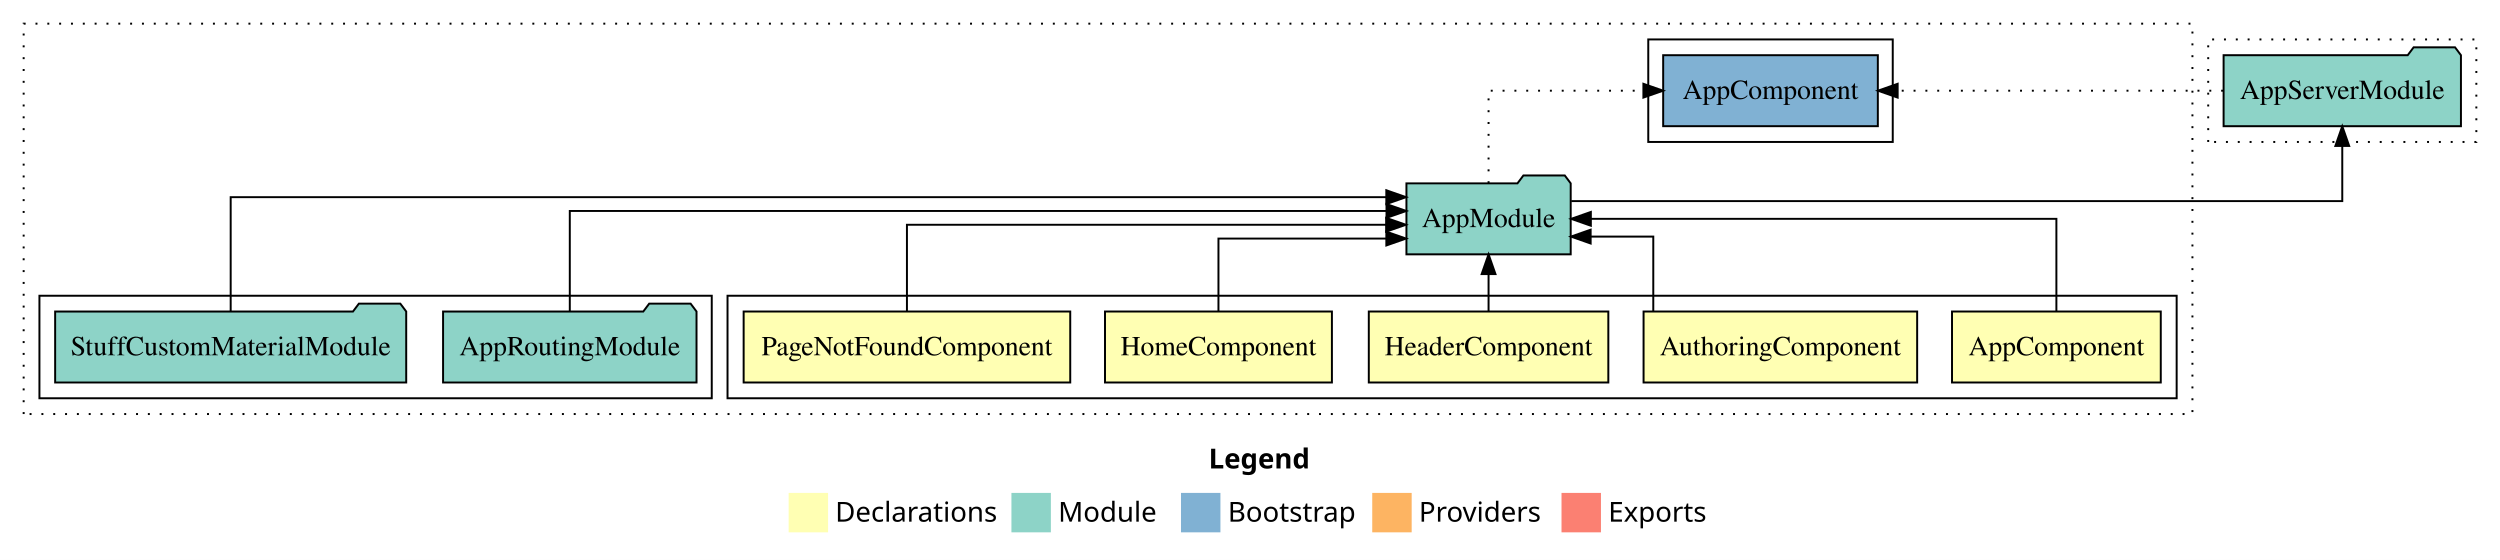
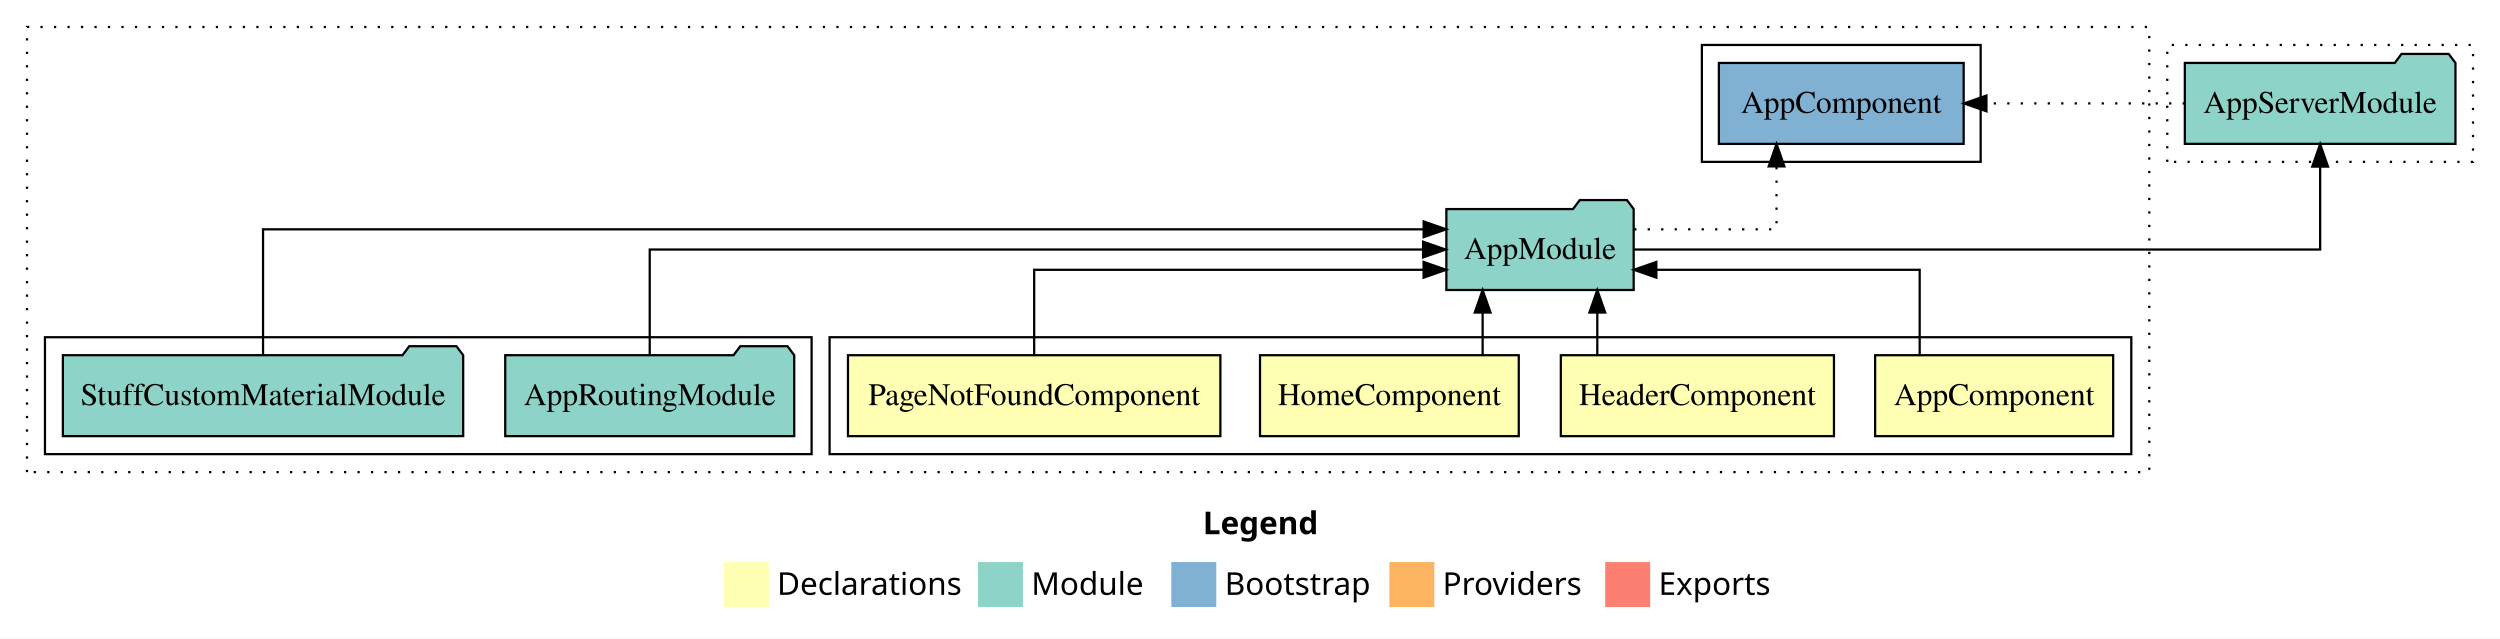
- <svg xmlns="http://www.w3.org/2000/svg" width="1268pt" height="284pt" viewBox="0.00 0.00 1268.00 284.00">
+ <svg xmlns="http://www.w3.org/2000/svg" width="1112pt" height="284pt" viewBox="0.00 0.00 1112.00 284.00">
  <g id="graph0" class="graph" transform="scale(1 1) rotate(0) translate(4 280)">
-     <polygon fill="#ffffff" stroke="transparent" points="-4,4 -4,-280 1264,-280 1264,4 -4,4" />
-     <text text-anchor="start" x="609.009" y="-42.4" font-family="sans-serif" font-weight="bold" font-size="14.00" fill="#000000">Legend</text>
-     <polygon fill="#ffffb3" stroke="transparent" points="396,-10 396,-30 416,-30 416,-10 396,-10" />
-     <text text-anchor="start" x="419.629" y="-15.4" font-family="sans-serif" font-size="14.00" fill="#000000">  Declarations</text>
-     <polygon fill="#8dd3c7" stroke="transparent" points="509,-10 509,-30 529,-30 529,-10 509,-10" />
-     <text text-anchor="start" x="532.725" y="-15.4" font-family="sans-serif" font-size="14.00" fill="#000000">  Module</text>
-     <polygon fill="#80b1d3" stroke="transparent" points="595,-10 595,-30 615,-30 615,-10 595,-10" />
-     <text text-anchor="start" x="618.781" y="-15.4" font-family="sans-serif" font-size="14.00" fill="#000000">  Bootstrap</text>
-     <polygon fill="#fdb462" stroke="transparent" points="692,-10 692,-30 712,-30 712,-10 692,-10" />
-     <text text-anchor="start" x="715.673" y="-15.4" font-family="sans-serif" font-size="14.00" fill="#000000">  Providers</text>
-     <polygon fill="#fb8072" stroke="transparent" points="788,-10 788,-30 808,-30 808,-10 788,-10" />
-     <text text-anchor="start" x="811.726" y="-15.4" font-family="sans-serif" font-size="14.00" fill="#000000">  Exports</text>
+     <polygon fill="#ffffff" stroke="transparent" points="-4,4 -4,-280 1108,-280 1108,4 -4,4" />
+     <text text-anchor="start" x="531.009" y="-42.4" font-family="sans-serif" font-weight="bold" font-size="14.00" fill="#000000">Legend</text>
+     <polygon fill="#ffffb3" stroke="transparent" points="318,-10 318,-30 338,-30 338,-10 318,-10" />
+     <text text-anchor="start" x="341.629" y="-15.4" font-family="sans-serif" font-size="14.00" fill="#000000">  Declarations</text>
+     <polygon fill="#8dd3c7" stroke="transparent" points="431,-10 431,-30 451,-30 451,-10 431,-10" />
+     <text text-anchor="start" x="454.725" y="-15.4" font-family="sans-serif" font-size="14.00" fill="#000000">  Module</text>
+     <polygon fill="#80b1d3" stroke="transparent" points="517,-10 517,-30 537,-30 537,-10 517,-10" />
+     <text text-anchor="start" x="540.781" y="-15.4" font-family="sans-serif" font-size="14.00" fill="#000000">  Bootstrap</text>
+     <polygon fill="#fdb462" stroke="transparent" points="614,-10 614,-30 634,-30 634,-10 614,-10" />
+     <text text-anchor="start" x="637.673" y="-15.4" font-family="sans-serif" font-size="14.00" fill="#000000">  Providers</text>
+     <polygon fill="#fb8072" stroke="transparent" points="710,-10 710,-30 730,-30 730,-10 710,-10" />
+     <text text-anchor="start" x="733.726" y="-15.4" font-family="sans-serif" font-size="14.00" fill="#000000">  Exports</text>
    <g id="clust1" class="cluster">
-       <polygon fill="none" stroke="#000000" stroke-dasharray="1,5" points="8,-70 8,-268 1108,-268 1108,-70 8,-70" />
+       <polygon fill="none" stroke="#000000" stroke-dasharray="1,5" points="8,-70 8,-268 952,-268 952,-70 8,-70" />
    </g>
    <g id="clust2" class="cluster">
-       <polygon fill="none" stroke="#000000" points="365,-78 365,-130 1100,-130 1100,-78 365,-78" />
+       <polygon fill="none" stroke="#000000" points="365,-78 365,-130 944,-130 944,-78 365,-78" />
    </g>
-     <g id="clust8" class="cluster">
+     <g id="clust7" class="cluster">
      <polygon fill="none" stroke="#000000" points="16,-78 16,-130 357,-130 357,-78 16,-78" />
    </g>
-     <g id="clust10" class="cluster">
-       <polygon fill="none" stroke="#000000" points="832,-208 832,-260 956,-260 956,-208 832,-208" />
+     <g id="clust9" class="cluster">
+       <polygon fill="none" stroke="#000000" points="753,-208 753,-260 877,-260 877,-208 753,-208" />
    </g>
-     <g id="clust18" class="cluster">
-       <polygon fill="none" stroke="#000000" stroke-dasharray="1,5" points="1116,-208 1116,-260 1252,-260 1252,-208 1116,-208" />
+     <g id="clust17" class="cluster">
+       <polygon fill="none" stroke="#000000" stroke-dasharray="1,5" points="960,-208 960,-260 1096,-260 1096,-208 960,-208" />
    </g>
    <g id="node1" class="node">
-       <polygon fill="#ffffb3" stroke="#000000" points="1091.94,-122 986.06,-122 986.06,-86 1091.94,-86 1091.94,-122" />
-       <text text-anchor="middle" x="1039" y="-99.8" font-family="Times,serif" font-size="14.00" fill="#000000">AppComponent</text>
+       <polygon fill="#ffffb3" stroke="#000000" points="935.94,-122 830.06,-122 830.06,-86 935.94,-86 935.94,-122" />
+       <text text-anchor="middle" x="883" y="-99.8" font-family="Times,serif" font-size="14.00" fill="#000000">AppComponent</text>
    </g>
-     <g id="node6" class="node">
-       <polygon fill="#8dd3c7" stroke="#000000" points="792.657,-187 789.657,-191 768.657,-191 765.657,-187 709.343,-187 709.343,-151 792.657,-151 792.657,-187" />
-       <text text-anchor="middle" x="751" y="-164.8" font-family="Times,serif" font-size="14.00" fill="#000000">AppModule</text>
+     <g id="node5" class="node">
+       <polygon fill="#8dd3c7" stroke="#000000" points="722.657,-187 719.657,-191 698.657,-191 695.657,-187 639.343,-187 639.343,-151 722.657,-151 722.657,-187" />
+       <text text-anchor="middle" x="681" y="-164.8" font-family="Times,serif" font-size="14.00" fill="#000000">AppModule</text>
    </g>
    <g id="edge1" class="edge">
-       <path fill="none" stroke="#000000" d="M1039,-122.106C1039,-141.339 1039,-169 1039,-169 1039,-169 802.878,-169 802.878,-169" />
-       <polygon fill="#000000" stroke="#000000" points="802.878,-165.5 792.878,-169 802.878,-172.5 802.878,-165.5" />
+       <path fill="none" stroke="#000000" d="M849.875,-122.027C849.875,-138.398 849.875,-160 849.875,-160 849.875,-160 732.744,-160 732.744,-160" />
+       <polygon fill="#000000" stroke="#000000" points="732.744,-156.5 722.744,-160 732.744,-163.5 732.744,-156.5" />
    </g>
    <g id="node2" class="node">
-       <polygon fill="#ffffb3" stroke="#000000" points="968.381,-122 829.619,-122 829.619,-86 968.381,-86 968.381,-122" />
-       <text text-anchor="middle" x="899" y="-99.8" font-family="Times,serif" font-size="14.00" fill="#000000">AuthoringComponent</text>
-     </g>
-     <g id="edge2" class="edge">
-       <path fill="none" stroke="#000000" d="M834.545,-122.027C834.545,-138.398 834.545,-160 834.545,-160 834.545,-160 802.773,-160 802.773,-160" />
-       <polygon fill="#000000" stroke="#000000" points="802.773,-156.5 792.773,-160 802.773,-163.5 802.773,-156.5" />
-     </g>
-     <g id="node3" class="node">
      <polygon fill="#ffffb3" stroke="#000000" points="811.744,-122 690.256,-122 690.256,-86 811.744,-86 811.744,-122" />
      <text text-anchor="middle" x="751" y="-99.8" font-family="Times,serif" font-size="14.00" fill="#000000">HeaderComponent</text>
    </g>
-     <g id="edge3" class="edge">
-       <path fill="none" stroke="#000000" d="M751,-122.106C751,-122.106 751,-140.991 751,-140.991" />
-       <polygon fill="#000000" stroke="#000000" points="747.5,-140.991 751,-150.991 754.5,-140.991 747.5,-140.991" />
+     <g id="edge2" class="edge">
+       <path fill="none" stroke="#000000" d="M706.478,-122.106C706.478,-122.106 706.478,-140.991 706.478,-140.991" />
+       <polygon fill="#000000" stroke="#000000" points="702.978,-140.991 706.478,-150.991 709.978,-140.991 702.978,-140.991" />
    </g>
-     <g id="node4" class="node">
+     <g id="node3" class="node">
      <polygon fill="#ffffb3" stroke="#000000" points="671.545,-122 556.455,-122 556.455,-86 671.545,-86 671.545,-122" />
      <text text-anchor="middle" x="614" y="-99.8" font-family="Times,serif" font-size="14.00" fill="#000000">HomeComponent</text>
    </g>
-     <g id="edge4" class="edge">
-       <path fill="none" stroke="#000000" d="M614,-122.009C614,-138.049 614,-159 614,-159 614,-159 699.151,-159 699.151,-159" />
-       <polygon fill="#000000" stroke="#000000" points="699.151,-162.5 709.151,-159 699.151,-155.5 699.151,-162.5" />
+     <g id="edge3" class="edge">
+       <path fill="none" stroke="#000000" d="M655.472,-122.106C655.472,-122.106 655.472,-140.991 655.472,-140.991" />
+       <polygon fill="#000000" stroke="#000000" points="651.972,-140.991 655.472,-150.991 658.972,-140.991 651.972,-140.991" />
    </g>
-     <g id="node5" class="node">
+     <g id="node4" class="node">
      <polygon fill="#ffffb3" stroke="#000000" points="538.824,-122 373.176,-122 373.176,-86 538.824,-86 538.824,-122" />
      <text text-anchor="middle" x="456" y="-99.8" font-family="Times,serif" font-size="14.00" fill="#000000">PageNotFoundComponent</text>
    </g>
-     <g id="edge5" class="edge">
-       <path fill="none" stroke="#000000" d="M456,-122.267C456,-140.555 456,-166 456,-166 456,-166 699.047,-166 699.047,-166" />
-       <polygon fill="#000000" stroke="#000000" points="699.047,-169.5 709.047,-166 699.047,-162.5 699.047,-169.5" />
+     <g id="edge4" class="edge">
+       <path fill="none" stroke="#000000" d="M456,-122.027C456,-138.398 456,-160 456,-160 456,-160 629.207,-160 629.207,-160" />
+       <polygon fill="#000000" stroke="#000000" points="629.207,-163.5 639.207,-160 629.207,-156.5 629.207,-163.5" />
+     </g>
+     <g id="node8" class="node">
+       <polygon fill="#80b1d3" stroke="#000000" points="869.439,-252 760.561,-252 760.561,-216 869.439,-216 869.439,-252" />
+       <text text-anchor="middle" x="815" y="-229.8" font-family="Times,serif" font-size="14.00" fill="#000000">AppComponent </text>
+     </g>
+     <g id="edge7" class="edge">
+       <path fill="none" stroke="#000000" stroke-dasharray="1,5" d="M722.88,-178C752.218,-178 786.201,-178 786.201,-178 786.201,-178 786.201,-205.973 786.201,-205.973" />
+       <polygon fill="#000000" stroke="#000000" points="782.701,-205.973 786.201,-215.973 789.701,-205.973 782.701,-205.973" />
    </g>
    <g id="node9" class="node">
-       <polygon fill="#80b1d3" stroke="#000000" points="948.439,-252 839.561,-252 839.561,-216 948.439,-216 948.439,-252" />
-       <text text-anchor="middle" x="894" y="-229.8" font-family="Times,serif" font-size="14.00" fill="#000000">AppComponent </text>
+       <polygon fill="#8dd3c7" stroke="#000000" points="1088.189,-252 1085.189,-256 1064.189,-256 1061.189,-252 967.811,-252 967.811,-216 1088.189,-216 1088.189,-252" />
+       <text text-anchor="middle" x="1028" y="-229.8" font-family="Times,serif" font-size="14.00" fill="#000000">AppServerModule</text>
    </g>
    <g id="edge8" class="edge">
-       <path fill="none" stroke="#000000" stroke-dasharray="1,5" d="M751,-187.106C751,-206.339 751,-234 751,-234 751,-234 829.53,-234 829.53,-234" />
-       <polygon fill="#000000" stroke="#000000" points="829.53,-237.5 839.53,-234 829.53,-230.5 829.53,-237.5" />
+       <path fill="none" stroke="#000000" d="M722.856,-169C815.148,-169 1028,-169 1028,-169 1028,-169 1028,-205.894 1028,-205.894" />
+       <polygon fill="#000000" stroke="#000000" points="1024.5,-205.894 1028,-215.894 1031.5,-205.894 1024.5,-205.894" />
    </g>
-     <g id="node10" class="node">
-       <polygon fill="#8dd3c7" stroke="#000000" points="1244.189,-252 1241.189,-256 1220.189,-256 1217.189,-252 1123.811,-252 1123.811,-216 1244.189,-216 1244.189,-252" />
-       <text text-anchor="middle" x="1184" y="-229.8" font-family="Times,serif" font-size="14.00" fill="#000000">AppServerModule</text>
-     </g>
-     <g id="edge9" class="edge">
-       <path fill="none" stroke="#000000" d="M792.911,-178C901.578,-178 1184,-178 1184,-178 1184,-178 1184,-205.973 1184,-205.973" />
-       <polygon fill="#000000" stroke="#000000" points="1180.5,-205.973 1184,-215.973 1187.5,-205.973 1180.5,-205.973" />
-     </g>
-     <g id="node7" class="node">
+     <g id="node6" class="node">
      <polygon fill="#8dd3c7" stroke="#000000" points="349.274,-122 346.274,-126 325.274,-126 322.274,-122 220.726,-122 220.726,-86 349.274,-86 349.274,-122" />
      <text text-anchor="middle" x="285" y="-99.8" font-family="Times,serif" font-size="14.00" fill="#000000">AppRoutingModule</text>
    </g>
-     <g id="edge6" class="edge">
-       <path fill="none" stroke="#000000" d="M285,-122.129C285,-142.572 285,-173 285,-173 285,-173 699.236,-173 699.236,-173" />
-       <polygon fill="#000000" stroke="#000000" points="699.236,-176.5 709.236,-173 699.236,-169.5 699.236,-176.5" />
+     <g id="edge5" class="edge">
+       <path fill="none" stroke="#000000" d="M285,-122.106C285,-141.339 285,-169 285,-169 285,-169 628.996,-169 628.996,-169" />
+       <polygon fill="#000000" stroke="#000000" points="628.996,-172.5 638.996,-169 628.996,-165.5 628.996,-172.5" />
    </g>
-     <g id="node8" class="node">
+     <g id="node7" class="node">
      <polygon fill="#8dd3c7" stroke="#000000" points="202.028,-122 199.028,-126 178.028,-126 175.028,-122 23.972,-122 23.972,-86 202.028,-86 202.028,-122" />
      <text text-anchor="middle" x="113" y="-99.8" font-family="Times,serif" font-size="14.00" fill="#000000">StuffCustomMaterialModule</text>
    </g>
-     <g id="edge7" class="edge">
-       <path fill="none" stroke="#000000" d="M113,-122.011C113,-144.485 113,-180 113,-180 113,-180 699.139,-180 699.139,-180" />
-       <polygon fill="#000000" stroke="#000000" points="699.139,-183.5 709.139,-180 699.139,-176.5 699.139,-183.5" />
+     <g id="edge6" class="edge">
+       <path fill="none" stroke="#000000" d="M113,-122.292C113,-144.206 113,-178 113,-178 113,-178 629.234,-178 629.234,-178" />
+       <polygon fill="#000000" stroke="#000000" points="629.234,-181.5 639.234,-178 629.234,-174.5 629.234,-181.5" />
    </g>
-     <g id="edge10" class="edge">
-       <path fill="none" stroke="#000000" stroke-dasharray="1,5" d="M1123.56,-234C1123.56,-234 958.49,-234 958.49,-234" />
-       <polygon fill="#000000" stroke="#000000" points="958.49,-230.5 948.49,-234 958.49,-237.5 958.49,-230.5" />
+     <g id="edge9" class="edge">
+       <path fill="none" stroke="#000000" stroke-dasharray="1,5" d="M967.817,-234C967.817,-234 879.575,-234 879.575,-234" />
+       <polygon fill="#000000" stroke="#000000" points="879.575,-230.5 869.575,-234 879.574,-237.5 879.575,-230.5" />
    </g>
  </g>
</svg>
